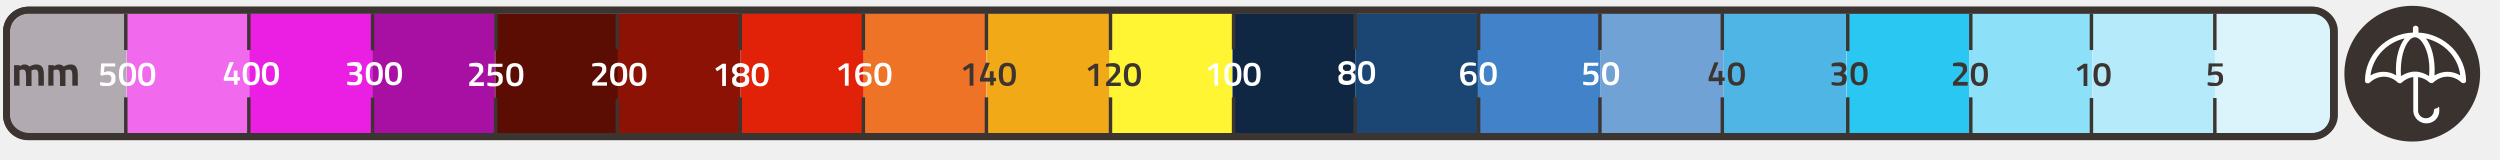
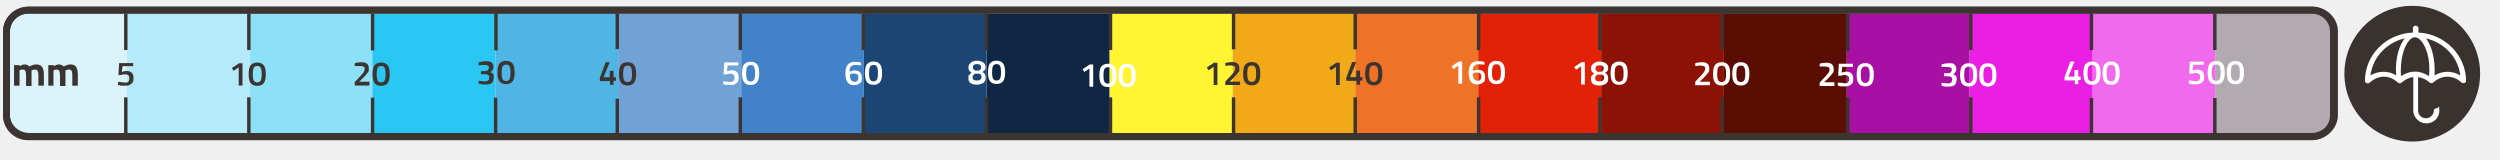
<svg xmlns="http://www.w3.org/2000/svg" id="Livello_1" version="1.1" height="46.4px" width="729.4px" viewBox="0 0 729.4 46.4">
  <defs>
    <style>
      .st0 {
        fill: #ee7326;
      }

      .st1 {
        fill: #71a2d6;
      }

      .st2 {
        fill: #3c3430;
      }

      .st3 {
        fill: #1b4674;
      }

      .st4 {
        fill: #5b0c03;
      }

      .st5 {
        stroke-width: 2px;
      }

      .st5, .st6, .st7 {
        fill: none;
      }

      .st5, .st7 {
        stroke: #3c3430;
        stroke-miterlimit: 9.8;
      }

      .st8 {
        fill: #39322e;
      }

      .st9 {
        fill: #f2a918;
      }

      .st10 {
        fill: #fff;
      }

      .st11 {
        fill: #0f2743;
      }

      .st12 {
        fill: #ea1fe3;
      }

      .st13 {
        fill: #4182c8;
      }

      .st14 {
        fill: #b4eafa;
      }

      .st15 {
        fill: #dbf4fb;
      }

      .st16 {
        fill: #8ce0f8;
      }

      .st17 {
        fill: #a810a3;
      }

      .st18 {
        fill: #2bc7f3;
      }

      .st19 {
        fill: #b1aab1;
      }

      .st20 {
        fill: #3b3330;
      }

      .st21 {
        fill: #8b1204;
      }

      .st22 {
        fill: #f16aed;
      }

      .st23 {
        fill: #4eb5e5;
      }

      .st24 {
        fill: #fff533;
      }

      .st25 {
        fill: #e22208;
      }
    </style>
  </defs>
  <g>
-     <path class="st19" d="M36.9,4v35H6.2c-2.8,0-5.1-2.3-5.1-5.1V9.4c0-3,2.4-5.4,5.4-5.4h30.4s0,0,0,0Z" />
-     <rect class="st22" x="37.4" y="3.5" width="35" height="35.9" transform="translate(76.4 -33.4) rotate(90)" />
-     <g>
-       <rect class="st12" x="73.3" y="3.6" width="35" height="35.8" transform="translate(112.2 -69.3) rotate(90)" />
-       <rect class="st17" x="109" y="3.6" width="35" height="35.8" transform="translate(148 -105.1) rotate(90)" />
-     </g>
-     <g>
-       <rect class="st4" x="145" y="3.6" width="35" height="35.8" transform="translate(183.9 -141) rotate(90)" />
-       <rect class="st21" x="180.8" y="3.6" width="35" height="35.8" transform="translate(219.7 -176.8) rotate(90)" />
+     <path class="st19" d="M646.3,38.9V3.9h30.7c2.8,0,5.1,2.3,5.1,5.1v24.5c0,3-2.4,5.4-5.4,5.4h-30.4Z" />
+     <rect class="st22" x="610.3" y="3.9" width="36" height="35" transform="translate(1256.6 42.8) rotate(180)" />
+     <g>
+       <rect class="st12" x="574.6" y="3.9" width="35.8" height="35" transform="translate(1185 42.8) rotate(180)" />
+       <rect class="st17" x="538.8" y="4" width="35.8" height="35" transform="translate(1113.4 43) rotate(180)" />
+     </g>
+     <g>
+       <rect class="st4" x="502.97" y="3.9" width="35.82" height="35" transform="translate(1041.77 42.8) rotate(180)" />
+       <rect class="st21" x="467.15" y="3.9" width="35.82" height="35" transform="translate(970.12 42.8) rotate(180)" />
      <g>
-         <rect class="st25" x="216.6" y="3.6" width="35" height="35.8" transform="translate(255.6 -212.7) rotate(90)" />
-         <rect class="st0" x="252.5" y="3.6" width="35" height="35.8" transform="translate(291.4 -248.5) rotate(90)" />
+         <rect class="st25" x="431.27" y="4" width="35.88" height="35" transform="translate(898.42 43) rotate(180)" />
+         <rect class="st0" x="395.4" y="3.9" width="35.88" height="35" transform="translate(826.67 42.8) rotate(180)" />
      </g>
    </g>
    <g>
-       <rect class="st9" x="288.4" y="3.6" width="35" height="35.8" transform="translate(327.3 -284.4) rotate(90)" />
-       <rect class="st24" x="324.1" y="3.6" width="35" height="35.8" transform="translate(363.1 -320.2) rotate(90)" />
+       <rect class="st9" x="359.59" y="3.9" width="35.81" height="35" transform="translate(754.99 42.8) rotate(180)" />
+       <rect class="st24" x="323.77" y="4" width="35.81" height="35" transform="translate(683.36 43) rotate(180)" />
      <g>
-         <rect class="st11" x="360" y="3.6" width="35" height="35.8" transform="translate(399 -356.1) rotate(90)" />
-         <rect class="st3" x="395.9" y="3.6" width="35" height="35.8" transform="translate(434.8 -391.9) rotate(90)" />
+         <rect class="st11" x="287.86" y="4" width="35.81" height="35" transform="translate(611.54 43) rotate(180)" />
+         <rect class="st3" x="252.05" y="3.9" width="35.81" height="35" transform="translate(539.91 42.8) rotate(180)" />
      </g>
      <g>
-         <rect class="st13" x="431.6" y="3.6" width="35" height="35.8" transform="translate(470.6 -427.7) rotate(90)" />
-         <rect class="st1" x="467.5" y="3.6" width="35" height="35.8" transform="translate(506.5 -463.6) rotate(90)" />
+         <rect class="st13" x="216.24" y="4" width="35.81" height="35" transform="translate(468.29 43) rotate(180)" />
+         <rect class="st1" x="180.32" y="4" width="35.96" height="35" transform="translate(396.61 43) rotate(180)" />
        <g>
-           <rect class="st23" x="503.4" y="3.6" width="35" height="35.8" transform="translate(542.3 -499.4) rotate(90)" />
-           <rect class="st18" x="539.2" y="3.6" width="35" height="35.8" transform="translate(578.2 -535.3) rotate(90)" />
+           <rect class="st23" x="144.51" y="3.9" width="35.81" height="35" transform="translate(324.84 42.8) rotate(180)" />
+           <rect class="st18" x="108.6" y="4" width="35.91" height="35" transform="translate(253.11 43) rotate(180)" />
        </g>
      </g>
    </g>
    <g>
-       <rect class="st16" x="575" y="3.6" width="35" height="35.8" transform="translate(614 -571.1) rotate(90)" />
-       <rect class="st14" x="610.9" y="3.6" width="35" height="35.8" transform="translate(649.9 -607) rotate(90)" />
-       <path class="st15" d="M682.1,10v22.3c0,3.7-3,6.7-6.7,6.7h-29.2V4h29.8c3.3,0,6.1,2.7,6.1,6.1h0Z" />
+       <rect class="st16" x="72.8" y="4" width="35.8" height="35" transform="translate(181.4 43) rotate(180)" />
+       <rect class="st14" x="36.9" y="4" width="35.9" height="35" transform="translate(109.7 43) rotate(180)" />
+       <path class="st15" d="M1.1,32.9V10.6c0-3.7,3-6.7,6.7-6.7h29.2v35H7.2c-3.3,0-6.1-2.7-6.1-6.1h0v.1Z" />
    </g>
  </g>
  <circle class="st8" cx="703.8" cy="21.5" r="19.8" />
-   <rect class="st6" x="32.1" y="10" width="15.4" height="11.8" transform="translate(55.6 -23.9) rotate(90)" />
+   <rect class="st6" x="33.8" y="8.2" width="11.8" height="15.4" />
  <path class="st5" d="M1.9,33.7V9.2c0-3.4,2.8-6.2,6.2-6.2h666.5c3.4,0,6.2,2.8,6.2,6.2v24.5c0,3.4-2.8,6.2-6.2,6.2H8.1c-3.4,0-6.2-2.8-6.2-6.2Z" />
-   <path class="st10" d="M719.5,23.7h0c0-7.6-6.2-13.8-13.9-14.2v-1.3c0-.3-.3-.7-.8-.7s-.8.3-.8.7v1.3c-7.8.3-14,6.5-14,14.1,0,.4.3.7.8.7s.3-.1.6-.2c2.5-2.3,5.8-2.3,8.2,0,.1.1.3.2.6.2s.3-.1.5-.2c1-.9,2.2-1.5,3.4-1.6v9.8c0,1.9,1.7,3.7,3.8,3.7s3.8-1.6,3.8-3.7-.3-.7-.8-.7-.8.3-.8.7c0,1.1-1,2.2-2.3,2.2s-2.3-1-2.3-2.2v-9.8c1.1.1,2.4.7,3.4,1.6.2.2.8.2,1,0,2.5-2.3,5.8-2.3,8.3,0,.2.2.7.2.9.1.3-.2.4-.3.4-.5ZM708.7,22.2c-1.3-.8-2.6-1.3-4-1.3h-.2c-1.4,0-2.7.5-4,1.3-.3-4.9.9-8.8,2.5-10.5,1-1.1,2.1-1.1,3.2,0,1.6,1.7,3,5.5,2.5,10.5ZM691.6,22c.7-5.4,4.8-9.6,10-10.8-1.5,1.9-2.9,5.7-2.5,10.8-2.2-1.4-5.1-1.4-7.5,0ZM710.3,22c.3-5.1-1-8.9-2.5-10.8,5.4,1.3,9.4,5.5,10,10.8-2.3-1.4-5.1-1.4-7.5,0Z" />
+   <path class="st10" d="M719.5,23.7h0c0-7.6-6.2-13.8-13.9-14.2v-1.3c0-.3-.3-.7-.8-.7s-.8.3-.8.7v1.3c-7.8.3-14,6.5-14,14.1,0,.4.3.7.8.7s.3-.1.6-.2c2.5-2.3,5.8-2.3,8.2,0,.1.1.3.2.6.2s.3-.1.5-.2c1-.9,2.2-1.5,3.4-1.6v9.8c0,1.9,1.7,3.7,3.8,3.7s3.8-1.6,3.8-3.7-.3-.7-.8-.7-.8.3-.8.7c0,1.1-1,2.2-2.3,2.2s-2.3-1-2.3-2.2v-9.8c1.1.1,2.4.7,3.4,1.6.2.2.8.2,1,0,2.5-2.3,5.8-2.3,8.3,0,.2.2.7.2.9.1.3-.2.4-.3.4-.5h0ZM708.7,22.2c-1.3-.8-2.6-1.3-4-1.3h-.2c-1.4,0-2.7.5-4,1.3-.3-4.9.9-8.8,2.5-10.5,1-1.1,2.1-1.1,3.2,0,1.6,1.7,3,5.5,2.5,10.5ZM691.6,22c.7-5.4,4.8-9.6,10-10.8-1.5,1.9-2.9,5.7-2.5,10.8-2.2-1.4-5.1-1.4-7.5,0ZM710.3,22c.3-5.1-1-8.9-2.5-10.8,5.4,1.3,9.4,5.5,10,10.8-2.3-1.4-5.1-1.4-7.5,0Z" />
  <line class="st7" x1="36.7" y1="4" x2="36.7" y2="14.6" />
  <g>
-     <path class="st20" d="M5.7,25h-1.6v-6h1.6v.3c.6-.3,1-.5,1.4-.5.6,0,1.1.2,1.5.6.7-.4,1.4-.6,2-.6s1.3.2,1.7.7c.3.5.5,1.2.5,2.2v3.3h-1.6v-3.2c0-.5-.1-.9-.2-1.1-.1-.2-.3-.4-.7-.4s-.6,0-.9.2h-.2s0,4.6,0,4.6h-1.6v-3.1c0-.6-.1-1-.2-1.3-.1-.2-.3-.4-.7-.4s-.6,0-.9.2h-.1s0,4.5,0,4.5Z" />
-     <path class="st20" d="M15.7,25h-1.6v-6h1.6v.3c.6-.3,1-.5,1.4-.5.6,0,1.1.2,1.5.6.7-.4,1.4-.6,2-.6s1.3.2,1.6.7c.3.5.5,1.2.5,2.2v3.3h-1.6v-3.2c0-.5-.1-.9-.2-1.1-.1-.2-.3-.4-.7-.4s-.6,0-.9.2h-.2s0,4.6,0,4.6h-1.6v-3.1c0-.6-.1-1-.2-1.3-.1-.2-.3-.4-.7-.4s-.6,0-.9.2h-.1s0,4.5,0,4.5h.1Z" />
+     <path class="st20" d="M5.7,25h-1.6v-6h1.6v.3c.6-.3,1-.5,1.4-.5.6,0,1.1.2,1.5.6.7-.4,1.4-.6,2-.6s1.3.2,1.7.7c.3.5.5,1.2.5,2.2v3.3h-1.6v-3.2c0-.5-.1-.9-.2-1.1-.1-.2-.3-.4-.7-.4s-.6,0-.9.2h-.2v4.6h-1.6v-3.1c0-.6-.1-1-.2-1.3-.1-.2-.3-.4-.7-.4s-.6,0-.9.2h-.1s0,4.5,0,4.5Z" />
+     <path class="st20" d="M15.7,25h-1.6v-6h1.6v.3c.6-.3,1-.5,1.4-.5.6,0,1.1.2,1.5.6.7-.4,1.4-.6,2-.6s1.3.2,1.6.7c.3.5.5,1.2.5,2.2v3.3h-1.6v-3.2c0-.5-.1-.9-.2-1.1s-.3-.4-.7-.4-.6,0-.9.2h-.2v4.6h-1.6v-3.1c0-.6-.1-1-.2-1.3-.1-.2-.3-.4-.7-.4s-.6,0-.9.2h-.1v4.5s.1,0,.1,0Z" />
  </g>
  <path class="st5" d="M1.9,33.6V9.1c0-3.4,3-6.2,6.7-6.2h665.8c3.7,0,6.7,2.8,6.7,6.2v24.5c0,3.4-3,6.2-6.7,6.2H8.6c-3.7,0-6.7-2.8-6.7-6.2Z" />
  <line class="st7" x1="36.7" y1="28.4" x2="36.7" y2="39" />
  <line class="st7" x1="72.6" y1="3.9" x2="72.6" y2="14.6" />
  <line class="st7" x1="72.6" y1="28.4" x2="72.6" y2="38.9" />
  <g>
-     <path class="st10" d="M33.6,18.4v1h-3.1s-.2,1.7-.2,1.7c.5-.2.9-.3,1.3-.3,1.4,0,2.1.7,2.1,2s-.2,1.3-.6,1.7-.9.6-1.7.6h-1c-.4,0-.7,0-.9-.2h-.3v-.9c.9,0,1.6.2,2.1.2s.7,0,.9-.3c.2-.2.3-.5.3-.9s0-.7-.3-.9c-.2-.2-.4-.3-.7-.3-.5,0-1,0-1.3.2h-.2s-.7,0-.7,0l.2-3.5h3.9s.2,0,.2,0Z" />
-     <path class="st10" d="M35.3,19.1c.4-.5,1-.8,1.9-.8s1.5.3,1.9.8.6,1.4.6,2.6-.2,2.1-.6,2.6-1,.8-1.9.8-1.5-.3-1.9-.8-.6-1.4-.6-2.6.2-2.1.6-2.7h0ZM38.2,19.8c-.2-.4-.6-.5-1-.5s-.8.2-1,.5-.3,1-.3,1.9.1,1.5.3,1.9c.2.3.6.5,1,.5s.8-.2,1-.5c.2-.4.3-1,.3-1.9s-.1-1.6-.3-1.9Z" />
-     <path class="st10" d="M40.9,19.1c.4-.5,1-.8,1.9-.8s1.5.3,1.9.8.6,1.4.6,2.6-.2,2.1-.6,2.6-1,.8-1.9.8-1.5-.3-1.9-.8-.6-1.4-.6-2.6.2-2.1.6-2.7h0ZM43.8,19.8c-.2-.4-.5-.5-1-.5s-.8.2-1,.5-.3,1-.3,1.9.1,1.5.3,1.9c.2.3.6.5,1,.5s.8-.2,1-.5c.2-.4.3-1,.3-1.9s-.1-1.6-.3-1.9Z" />
+     <path class="st10" d="M643,17.9v1h-3.1l-.2,1.7c.5-.2.9-.3,1.3-.3,1.4,0,2.1.7,2.1,2s-.2,1.3-.6,1.7-.9.6-1.7.6h-1c-.4,0-.7,0-.9-.2h-.3v-.9c.9,0,1.6.2,2.1.2s.7,0,.9-.3c.2-.2.3-.5.3-.9s0-.7-.3-.9c-.2-.2-.4-.3-.7-.3-.5,0-1,0-1.3.2h-.9l.2-3.5h4.1v-.1Z" />
+     <path class="st10" d="M644.7,18.6c.4-.5,1-.8,1.9-.8s1.5.3,1.9.8.6,1.4.6,2.6-.2,2.1-.6,2.6-1,.8-1.9.8-1.5-.3-1.9-.8-.6-1.4-.6-2.6.2-2.1.6-2.7h0v.1ZM647.6,19.3c-.2-.4-.6-.5-1-.5s-.8.2-1,.5-.3,1-.3,1.9.1,1.5.3,1.9c.2.3.6.5,1,.5s.8-.2,1-.5c.2-.4.3-1,.3-1.9s-.1-1.6-.3-1.9Z" />
+     <path class="st10" d="M650.3,18.6c.4-.5,1-.8,1.9-.8s1.5.3,1.9.8.6,1.4.6,2.6-.2,2.1-.6,2.6-1,.8-1.9.8-1.5-.3-1.9-.8-.6-1.4-.6-2.6.2-2.1.6-2.7h0v.1ZM653.2,19.3c-.2-.4-.5-.5-1-.5s-.8.2-1,.5-.3,1-.3,1.9.1,1.5.3,1.9c.2.3.6.5,1,.5s.8-.2,1-.5c.2-.4.3-1,.3-1.9s-.1-1.6-.3-1.9Z" />
  </g>
  <line class="st7" x1="108.7" y1="4" x2="108.7" y2="14.7" />
  <line class="st7" x1="108.7" y1="28.5" x2="108.7" y2="39" />
  <g>
-     <path class="st10" d="M68.3,24.8v-1.2s-3,0-3,0v-.9s1.7-4.6,1.7-4.6h1.2s-1.8,4.4-1.8,4.4h1.8s0-1.9,0-1.9h1.1v1.9s.7,0,.7,0v1h-.7s0,1.2,0,1.2h-1.1s.1,0,.1,0Z" />
-     <path class="st10" d="M71.4,18.9c.4-.5,1-.8,1.9-.8s1.5.3,1.9.8.6,1.4.6,2.6-.2,2.1-.6,2.6-1,.8-1.9.8-1.5-.3-1.9-.8-.6-1.4-.6-2.6.2-2.1.6-2.7h0ZM74.3,19.6c-.2-.4-.6-.5-1-.5s-.8.2-1,.5-.3,1-.3,1.9.1,1.5.3,1.9c.2.3.6.5,1,.5s.8-.2,1-.5c.2-.4.3-1,.3-1.9s-.1-1.6-.3-1.9Z" />
-     <path class="st10" d="M77,18.9c.4-.5,1-.8,1.9-.8s1.5.3,1.9.8.6,1.4.6,2.6-.2,2.1-.6,2.6-1,.8-1.9.8-1.5-.3-1.9-.8-.6-1.4-.6-2.6.2-2.1.6-2.7h0ZM79.9,19.6c-.2-.4-.5-.5-1-.5s-.8.2-1,.5-.3,1-.3,1.9.1,1.5.3,1.9c.2.3.6.5,1,.5s.8-.2,1-.5c.2-.4.3-1,.3-1.9s-.1-1.6-.3-1.9Z" />
+     <path class="st10" d="M605.35,24.65v-1.2h-3v-.9l1.7-4.6h1.2l-1.8,4.4h1.8v-1.9h1.1v1.9h.7v1h-.7v1.2h-1.1.1v.1Z" />
+     <path class="st10" d="M608.45,18.75c.4-.5,1-.8,1.9-.8s1.5.3,1.9.8.6,1.4.6,2.6-.2,2.1-.6,2.6-1,.8-1.9.8-1.5-.3-1.9-.8-.6-1.4-.6-2.6.2-2.1.6-2.7h0v.1ZM611.35,19.45c-.2-.4-.6-.5-1-.5s-.8.2-1,.5-.3,1-.3,1.9.1,1.5.3,1.9c.2.3.6.5,1,.5s.8-.2,1-.5c.2-.4.3-1,.3-1.9s-.1-1.6-.3-1.9Z" />
+     <path class="st10" d="M614.05,18.75c.4-.5,1-.8,1.9-.8s1.5.3,1.9.8.6,1.4.6,2.6-.2,2.1-.6,2.6-1,.8-1.9.8-1.5-.3-1.9-.8-.6-1.4-.6-2.6.2-2.1.6-2.7h0v.1ZM616.95,19.45c-.2-.4-.5-.5-1-.5s-.8.2-1,.5-.3,1-.3,1.9.1,1.5.3,1.9c.2.3.6.5,1,.5s.8-.2,1-.5c.2-.4.3-1,.3-1.9s-.1-1.6-.3-1.9Z" />
  </g>
  <line class="st7" x1="144.7" y1="3.9" x2="144.7" y2="14.7" />
  <line class="st7" x1="144.6" y1="28.5" x2="144.6" y2="38.9" />
  <g>
-     <path class="st10" d="M101.5,18.4c.6-.2,1.3-.3,2-.3s1.3,0,1.6.4.5.7.5,1.3,0,.5-.2.7c-.1.2-.2.4-.3.5-.1,0-.2.2-.4.3.4.2.6.3.8.5.2.2.2.5.2,1s-.2,1.2-.5,1.6c-.3.3-.9.5-1.7.5h-1c-.4,0-.6,0-.9-.2h-.3v-.9c.7,0,1.4.2,1.9.2.8,0,1.2-.4,1.2-1.1s-.1-.6-.3-.7c-.2-.2-.5-.3-.8-.3h-1.3v-.9h1.3c.2,0,.5,0,.7-.3.2-.2.3-.5.3-.7s0-.5-.3-.6c-.2,0-.4-.2-.8-.2s-1.1,0-1.6,0h-.3v-.8s.2,0,.2,0Z" />
-     <path class="st10" d="M107.3,18.9c.4-.5,1-.8,1.9-.8s1.5.3,1.9.8.6,1.4.6,2.6-.2,2.1-.6,2.6-1,.8-1.9.8-1.5-.3-1.9-.8-.6-1.4-.6-2.6.2-2.1.6-2.7h0ZM110.2,19.6c-.2-.4-.6-.5-1-.5s-.8.2-1,.5-.3,1-.3,1.9.1,1.5.3,1.9c.2.3.6.5,1,.5s.8-.2,1-.5c.2-.4.3-1,.3-1.9s-.1-1.6-.3-1.9Z" />
-     <path class="st10" d="M112.9,18.9c.4-.5,1-.8,1.9-.8s1.5.3,1.9.8.6,1.4.6,2.6-.2,2.1-.6,2.6-1,.8-1.9.8-1.5-.3-1.9-.8-.6-1.4-.6-2.6.2-2.1.6-2.7h0ZM115.8,19.6c-.2-.4-.5-.5-1-.5s-.8.2-1,.5-.3,1-.3,1.9.1,1.5.3,1.9c.2.3.6.5,1,.5s.8-.2,1-.5c.2-.4.3-1,.3-1.9s-.1-1.6-.3-1.9Z" />
+     <path class="st10" d="M566.67,18.75c.6-.2,1.3-.3,2-.3s1.3,0,1.6.4.5.7.5,1.3,0,.5-.2.7c-.1.2-.2.4-.3.5-.1,0-.2.2-.4.3.4.2.6.3.8.5.2.2.2.5.2,1s-.2,1.2-.5,1.6c-.3.3-.9.5-1.7.5h-1c-.4,0-.6,0-.9-.2h-.3v-.9c.7,0,1.4.2,1.9.2.8,0,1.2-.4,1.2-1.1s-.1-.6-.3-.7c-.2-.2-.5-.3-.8-.3h-1.3v-.9h1.3c.2,0,.5,0,.7-.3.2-.2.3-.5.3-.7s0-.5-.3-.6c-.2,0-.4-.2-.8-.2h-1.9v-.8h.2Z" />
+     <path class="st10" d="M572.47,19.25c.4-.5,1-.8,1.9-.8s1.5.3,1.9.8.6,1.4.6,2.6-.2,2.1-.6,2.6-1,.8-1.9.8-1.5-.3-1.9-.8-.6-1.4-.6-2.6.2-2.1.6-2.7h0v.1ZM575.37,19.95c-.2-.4-.6-.5-1-.5s-.8.2-1,.5-.3,1-.3,1.9.1,1.5.3,1.9c.2.3.6.5,1,.5s.8-.2,1-.5c.2-.4.3-1,.3-1.9s-.1-1.6-.3-1.9Z" />
+     <path class="st10" d="M578.07,19.25c.4-.5,1-.8,1.9-.8s1.5.3,1.9.8.6,1.4.6,2.6-.2,2.1-.6,2.6-1,.8-1.9.8-1.5-.3-1.9-.8-.6-1.4-.6-2.6.2-2.1.6-2.7h0v.1ZM580.97,19.95c-.2-.4-.5-.5-1-.5s-.8.2-1,.5-.3,1-.3,1.9.1,1.5.3,1.9c.2.3.6.5,1,.5s.8-.2,1-.5c.2-.4.3-1,.3-1.9s-.1-1.6-.3-1.9Z" />
  </g>
  <line class="st7" x1="180.1" y1="4" x2="180.1" y2="14.3" />
  <line class="st7" x1="180.1" y1="28.8" x2="180.1" y2="39" />
  <g>
-     <path class="st10" d="M141.1,25.1h-4.2v-1s1.6-1.7,1.6-1.7c.5-.5.8-.9,1-1.2s.3-.6.3-.9,0-.6-.3-.7-.5-.2-1-.2-.9,0-1.4,0h-.2v-.8c.6-.2,1.3-.3,2-.3,1.4,0,2.1.6,2.1,1.8s-.1.9-.3,1.2-.6.8-1.1,1.3l-1.4,1.4h3v1h-.1Z" />
-     <path class="st10" d="M146.6,18.5v1h-3.1s-.2,1.7-.2,1.7c.5-.2.9-.3,1.3-.3,1.4,0,2.1.7,2.1,2s-.2,1.3-.6,1.7-.9.6-1.7.6h-1c-.4,0-.7,0-.9-.2h-.3v-.9c.9,0,1.6.2,2.1.2s.7,0,.9-.3c.2-.2.3-.5.3-.9s0-.7-.3-.9c-.2-.2-.4-.3-.7-.3-.5,0-1,0-1.3.2h-.2s-.7,0-.7,0l.2-3.5h3.9s.2,0,.2,0Z" />
-     <path class="st10" d="M148.3,19.2c.4-.5,1-.8,1.9-.8s1.5.3,1.9.8.6,1.4.6,2.6-.2,2.1-.6,2.6-1,.8-1.9.8-1.5-.3-1.9-.8-.6-1.4-.6-2.6.2-2.1.6-2.7h0ZM151.2,19.9c-.2-.4-.5-.5-1-.5s-.8.2-1,.5-.3,1-.3,1.9.1,1.5.3,1.9c.2.3.6.5,1,.5s.8-.2,1-.5c.2-.4.3-1,.3-1.9s-.1-1.6-.3-1.9Z" />
+     <path class="st10" d="M535.1,25.1h-4.2v-1l1.6-1.7c.5-.5.8-.9,1-1.2s.3-.6.3-.9,0-.6-.3-.7-.5-.2-1-.2h-1.6v-.8c.6-.2,1.3-.3,2-.3,1.4,0,2.1.6,2.1,1.8s-.1.9-.3,1.2-.6.8-1.1,1.3l-1.4,1.4h3v1h-.1v.1Z" />
+     <path class="st10" d="M540.6,18.5v1h-3.1l-.2,1.7c.5-.2.9-.3,1.3-.3,1.4,0,2.1.7,2.1,2s-.2,1.3-.6,1.7-.9.6-1.7.6h-1c-.4,0-.7,0-.9-.2h-.3v-.9c.9,0,1.6.2,2.1.2s.7,0,.9-.3c.2-.2.3-.5.3-.9s0-.7-.3-.9c-.2-.2-.4-.3-.7-.3-.5,0-1,0-1.3.2h-.9l.2-3.5h4.1v-.1Z" />
+     <path class="st10" d="M542.3,19.2c.4-.5,1-.8,1.9-.8s1.5.3,1.9.8.6,1.4.6,2.6-.2,2.1-.6,2.6-1,.8-1.9.8-1.5-.3-1.9-.8-.6-1.4-.6-2.6.2-2.1.6-2.7h0v.1ZM545.2,19.9c-.2-.4-.5-.5-1-.5s-.8.2-1,.5-.3,1-.3,1.9.1,1.5.3,1.9c.2.3.6.5,1,.5s.8-.2,1-.5c.2-.4.3-1,.3-1.9s-.1-1.6-.3-1.9Z" />
  </g>
  <line class="st7" x1="216" y1="3.9" x2="216" y2="14.6" />
  <line class="st7" x1="216" y1="28.4" x2="216" y2="39" />
  <g>
-     <path class="st10" d="M177,25h-4.2v-1s1.6-1.7,1.6-1.7c.5-.5.8-.9,1-1.2.2-.3.3-.6.3-.9s0-.6-.3-.7-.5-.2-1-.2-.9,0-1.4.1h-.2v-.8c.6-.2,1.3-.3,2-.3,1.4,0,2.1.6,2.1,1.8s-.1.9-.3,1.2-.6.8-1.1,1.3l-1.4,1.4h3v1h-.1Z" />
-     <path class="st10" d="M178.6,19.1c.4-.5,1-.8,1.9-.8s1.5.3,1.9.8.6,1.4.6,2.6-.2,2.1-.6,2.6-1,.8-1.9.8-1.5-.3-1.9-.8-.6-1.4-.6-2.6.2-2.1.6-2.7h0ZM181.5,19.8c-.2-.4-.6-.5-1-.5s-.8.2-1,.5-.3,1-.3,1.9.1,1.5.3,1.9c.2.3.6.5,1,.5s.8-.2,1-.5c.2-.4.3-1,.3-1.9s-.1-1.6-.3-1.9h0Z" />
-     <path class="st10" d="M184.2,19.1c.4-.5,1-.8,1.9-.8s1.5.3,1.9.8.6,1.4.6,2.6-.2,2.1-.6,2.6-1,.8-1.9.8-1.5-.3-1.9-.8-.6-1.4-.6-2.6.2-2.1.6-2.7h0ZM187.1,19.8c-.2-.4-.5-.5-1-.5s-.8.2-1,.5-.3,1-.3,1.9.1,1.5.3,1.9c.2.3.6.5,1,.5s.8-.2,1-.5c.2-.4.3-1,.3-1.9s-.1-1.6-.3-1.9h0Z" />
+     <path class="st10" d="M498.8,24.85h-4.2v-1l1.6-1.7c.5-.5.8-.9,1-1.2.2-.3.3-.6.3-.9s0-.6-.3-.7-.5-.2-1-.2-.9,0-1.4.1h-.2v-.8c.6-.2,1.3-.3,2-.3,1.4,0,2.1.6,2.1,1.8s-.1.9-.3,1.2-.6.8-1.1,1.3l-1.4,1.4h3v1h-.1Z" />
+     <path class="st10" d="M500.4,18.95c.4-.5,1-.8,1.9-.8s1.5.3,1.9.8.6,1.4.6,2.6-.2,2.1-.6,2.6-1,.8-1.9.8-1.5-.3-1.9-.8-.6-1.4-.6-2.6.2-2.1.6-2.7h0v.1ZM503.3,19.65c-.2-.4-.6-.5-1-.5s-.8.2-1,.5-.3,1-.3,1.9.1,1.5.3,1.9c.2.3.6.5,1,.5s.8-.2,1-.5c.2-.4.3-1,.3-1.9s-.1-1.6-.3-1.9h0Z" />
+     <path class="st10" d="M506,18.95c.4-.5,1-.8,1.9-.8s1.5.3,1.9.8.6,1.4.6,2.6-.2,2.1-.6,2.6-1,.8-1.9.8-1.5-.3-1.9-.8-.6-1.4-.6-2.6.2-2.1.6-2.7h0v.1ZM508.9,19.65c-.2-.4-.5-.5-1-.5s-.8.2-1,.5-.3,1-.3,1.9.1,1.5.3,1.9c.2.3.6.5,1,.5s.8-.2,1-.5c.2-.4.3-1,.3-1.9s-.1-1.6-.3-1.9h0Z" />
  </g>
  <line class="st7" x1="251.9" y1="4" x2="251.9" y2="14.6" />
  <line class="st7" x1="251.9" y1="28.4" x2="251.9" y2="39" />
  <g>
-     <path class="st10" d="M211.8,18.5v6.6h-1.1v-5.3s-1.5,1-1.5,1l-.5-.8,2.1-1.4h1s0-.1,0-.1Z" />
-     <path class="st10" d="M214.4,18.9c.4-.3,1-.5,1.7-.5s1.3.2,1.8.5c.4.3.7.7.7,1.3s0,.7-.2.9c-.1.2-.4.4-.7.6.3.2.6.4.7.7.2.2.2.5.2,1,0,.7-.2,1.2-.7,1.5s-1.1.5-1.8.5c-1.7,0-2.5-.6-2.5-1.8s0-.8.2-1,.4-.5.7-.7c-.3-.2-.5-.4-.7-.6-.1-.2-.2-.5-.2-.9,0-.6.2-1,.6-1.3l.2-.2ZM214.8,23.2c0,.7.4,1,1.3,1s1.3-.4,1.3-1.1-.3-.8-.8-.9h-1c-.5.2-.8.5-.8,1ZM217.3,20.4c0-.6-.4-.9-1.2-.9s-1.2.3-1.2.9.2.7.7,1h1c.5-.2.7-.5.7-1Z" />
-     <path class="st10" d="M219.9,19.2c.4-.5,1-.8,1.9-.8s1.5.3,1.9.8.6,1.4.6,2.6-.2,2.1-.6,2.6-1,.8-1.9.8-1.5-.3-1.9-.8-.6-1.4-.6-2.6.2-2.1.6-2.7h0ZM222.8,20c-.2-.4-.5-.5-1-.5s-.8.2-1,.5-.3,1-.3,1.9.1,1.5.3,1.9c.2.3.6.5,1,.5s.8-.2,1-.5c.2-.4.3-1,.3-1.9s-.1-1.6-.3-1.9Z" />
+     <path class="st10" d="M462.4,18.05v6.6h-1.1v-5.3l-1.5,1-.5-.8,2.1-1.4h1v-.1Z" />
+     <path class="st10" d="M465,18.45c.4-.3,1-.5,1.7-.5s1.3.2,1.8.5c.4.3.7.7.7,1.3s0,.7-.2.9c-.1.2-.4.4-.7.6.3.2.6.4.7.7.2.2.2.5.2,1,0,.7-.2,1.2-.7,1.5s-1.1.5-1.8.5c-1.7,0-2.5-.6-2.5-1.8s0-.8.2-1,.4-.5.7-.7c-.3-.2-.5-.4-.7-.6-.1-.2-.2-.5-.2-.9,0-.6.2-1,.6-1.3l.2-.2ZM465.4,22.75c0,.7.4,1,1.3,1s1.3-.4,1.3-1.1-.3-.8-.8-.9h-1c-.5.2-.8.5-.8,1ZM467.9,19.95c0-.6-.4-.9-1.2-.9s-1.2.3-1.2.9.2.7.7,1h1c.5-.2.7-.5.7-1Z" />
+     <path class="st10" d="M470.5,18.75c.4-.5,1-.8,1.9-.8s1.5.3,1.9.8.6,1.4.6,2.6-.2,2.1-.6,2.6-1,.8-1.9.8-1.5-.3-1.9-.8-.6-1.4-.6-2.6.2-2.1.6-2.7h0v.1ZM473.4,19.55c-.2-.4-.5-.5-1-.5s-.8.2-1,.5-.3,1-.3,1.9.1,1.5.3,1.9c.2.3.6.5,1,.5s.8-.2,1-.5c.2-.4.3-1,.3-1.9s-.1-1.6-.3-1.9Z" />
  </g>
  <line class="st7" x1="287.8" y1="3.9" x2="287.8" y2="14.6" />
  <line class="st7" x1="287.8" y1="28.4" x2="287.8" y2="39" />
  <g>
-     <path class="st10" d="M247.6,18.4v6.6h-1.1v-5.3s-1.5,1-1.5,1l-.5-.8,2.1-1.4h1s0-.1,0-.1Z" />
-     <path class="st10" d="M254.1,19.4c-.6,0-1.2-.1-1.8-.1s-.9.2-1.2.5c-.3.3-.4.8-.4,1.4h.2c.5-.2.9-.3,1.2-.3,1.5,0,2.2.7,2.2,2.1s-.2,1.3-.6,1.6c-.4.4-1,.6-1.8.6s-1.4-.3-1.8-.9-.6-1.4-.6-2.5c0-2.3.9-3.4,2.7-3.4s1,0,1.6.2h.3v.9s0-.1,0-.1ZM250.9,22h-.2c0,1.4.5,2.1,1.3,2.1s.7-.1.9-.3c.2-.2.3-.5.3-.9s-.1-.7-.3-.9c-.2-.2-.5-.3-.9-.3s-.8,0-1.2.2h.1Z" />
-     <path class="st10" d="M255.7,19.1c.4-.5,1-.8,1.9-.8s1.5.3,1.9.8.6,1.4.6,2.6-.2,2.1-.6,2.6-1,.8-1.9.8-1.5-.3-1.9-.8-.6-1.4-.6-2.6.2-2.1.6-2.7h0ZM258.6,19.8c-.2-.4-.5-.5-1-.5s-.8.2-1,.5-.3,1-.3,1.9.1,1.5.3,1.9c.2.3.6.5,1,.5s.8-.2,1-.5c.2-.4.3-1,.3-1.9s-.1-1.6-.3-1.9Z" />
+     <path class="st10" d="M426.6,17.85v6.6h-1.1v-5.3l-1.5,1-.5-.8,2.1-1.4h1v-.1Z" />
+     <path class="st10" d="M433.1,18.85c-.6,0-1.2-.1-1.8-.1s-.9.2-1.2.5-.4.8-.4,1.4h.2c.5-.2.9-.3,1.2-.3,1.5,0,2.2.7,2.2,2.1s-.2,1.3-.6,1.6c-.4.4-1,.6-1.8.6s-1.4-.3-1.8-.9-.6-1.4-.6-2.5c0-2.3.9-3.4,2.7-3.4s1,0,1.6.2h.3v.9-.1h0ZM429.9,21.45h-.2c0,1.4.5,2.1,1.3,2.1s.7-.1.9-.3c.2-.2.3-.5.3-.9s-.1-.7-.3-.9c-.2-.2-.5-.3-.9-.3s-.8,0-1.2.2h.1v.1Z" />
+     <path class="st10" d="M434.7,18.55c.4-.5,1-.8,1.9-.8s1.5.3,1.9.8.6,1.4.6,2.6-.2,2.1-.6,2.6-1,.8-1.9.8-1.5-.3-1.9-.8-.6-1.4-.6-2.6.2-2.1.6-2.7h0v.1ZM437.6,19.25c-.2-.4-.5-.5-1-.5s-.8.2-1,.5-.3,1-.3,1.9.1,1.5.3,1.9c.2.3.6.5,1,.5s.8-.2,1-.5c.2-.4.3-1,.3-1.9s-.1-1.6-.3-1.9Z" />
  </g>
  <line class="st7" x1="324" y1="3.9" x2="324" y2="14.6" />
  <line class="st7" x1="324" y1="28.4" x2="324" y2="38.8" />
  <g>
-     <path class="st2" d="M284,18.4v6.6h-1.1v-5.3s-1.5,1-1.5,1l-.5-.8,2.1-1.4h1s0-.1,0-.1Z" />
-     <path class="st2" d="M288.9,25v-1.2s-3,0-3,0v-.9s1.7-4.6,1.7-4.6h1.2s-1.8,4.4-1.8,4.4h1.8s0-1.9,0-1.9h1.1v1.9s.7,0,.7,0v1h-.7s0,1.2,0,1.2h-1.1s0,.1,0,.1Z" />
-     <path class="st2" d="M292,19.1c.4-.5,1-.8,1.9-.8s1.5.3,1.9.8.6,1.4.6,2.6-.2,2.1-.6,2.6-1,.8-1.9.8-1.5-.3-1.9-.8-.6-1.4-.6-2.6.2-2.1.6-2.7h0ZM294.9,19.8c-.2-.4-.5-.5-1-.5s-.8.2-1,.5-.3,1-.3,1.9.1,1.5.3,1.9c.2.3.6.5,1,.5s.8-.2,1-.5c.2-.4.3-1,.3-1.9s-.1-1.6-.3-1.9Z" />
+     <path class="st2" d="M390.9,18.2v6.6h-1.1v-5.3l-1.5,1-.5-.8,2.1-1.4h1v-.1Z" />
+     <path class="st2" d="M395.8,24.8v-1.2h-3v-.9l1.7-4.6h1.2l-1.8,4.4h1.8v-1.9h1.1v1.9h.7v1h-.7v1.2h-1.1v.1h.1Z" />
+     <path class="st2" d="M398.9,18.9c.4-.5,1-.8,1.9-.8s1.5.3,1.9.8.6,1.4.6,2.6-.2,2.1-.6,2.6-1,.8-1.9.8-1.5-.3-1.9-.8-.6-1.4-.6-2.6.2-2.1.6-2.7h0v.1ZM401.8,19.6c-.2-.4-.5-.5-1-.5s-.8.2-1,.5-.3,1-.3,1.9.1,1.5.3,1.9c.2.3.6.5,1,.5s.8-.2,1-.5c.2-.4.3-1,.3-1.9s-.1-1.6-.3-1.9Z" />
  </g>
  <line class="st7" x1="359.9" y1="3.8" x2="359.9" y2="14.4" />
  <line class="st7" x1="359.9" y1="28.4" x2="359.9" y2="38.8" />
  <g>
-     <path class="st2" d="M320.4,18.5v6.6h-1.1v-5.3s-1.5,1-1.5,1l-.5-.8,2.1-1.4h1s0-.1,0-.1Z" />
-     <path class="st2" d="M326.9,25.1h-4.2v-1s1.6-1.7,1.6-1.7c.5-.5.8-.9,1-1.2.2-.3.3-.6.3-.9s0-.6-.3-.7-.5-.2-1-.2-.9,0-1.4.1h-.2v-.8c.6-.2,1.3-.3,2-.3,1.4,0,2.1.6,2.1,1.8s-.1.9-.3,1.2-.6.8-1.1,1.3l-1.4,1.4h3v1h-.1Z" />
-     <path class="st2" d="M328.5,19.2c.4-.5,1-.8,1.9-.8s1.5.3,1.9.8.6,1.4.6,2.6-.2,2.1-.6,2.6-1,.8-1.9.8-1.5-.3-1.9-.8-.6-1.4-.6-2.6.2-2.1.6-2.7h0ZM331.4,19.9c-.2-.4-.5-.5-1-.5s-.8.2-1,.5-.3,1-.3,1.9.1,1.5.3,1.9c.2.3.6.5,1,.5s.8-.2,1-.5c.2-.4.3-1,.3-1.9s-.1-1.6-.3-1.9Z" />
+     <path class="st2" d="M355.2,18.2v6.6h-1.1v-5.3l-1.5,1-.5-.8,2.1-1.4h1v-.1Z" />
+     <path class="st2" d="M361.7,24.8h-4.2v-1l1.6-1.7c.5-.5.8-.9,1-1.2.2-.3.3-.6.3-.9s0-.6-.3-.7-.5-.2-1-.2-.9,0-1.4.1h-.2v-.8c.6-.2,1.3-.3,2-.3,1.4,0,2.1.6,2.1,1.8s-.1.9-.3,1.2-.6.8-1.1,1.3l-1.4,1.4h3v1s-.1,0-.1,0Z" />
+     <path class="st2" d="M363.3,18.9c.4-.5,1-.8,1.9-.8s1.5.3,1.9.8.6,1.4.6,2.6-.2,2.1-.6,2.6-1,.8-1.9.8-1.5-.3-1.9-.8-.6-1.4-.6-2.6.2-2.1.6-2.7h0v.1ZM366.2,19.6c-.2-.4-.5-.5-1-.5s-.8.2-1,.5-.3,1-.3,1.9.1,1.5.3,1.9c.2.3.6.5,1,.5s.8-.2,1-.5c.2-.4.3-1,.3-1.9s-.1-1.6-.3-1.9Z" />
  </g>
  <line class="st7" x1="395.4" y1="3.9" x2="395.4" y2="14.4" />
  <line class="st7" x1="395.4" y1="28.4" x2="395.4" y2="38.9" />
  <g>
-     <path class="st10" d="M355.4,18.4v6.6h-1.1v-5.3s-1.5,1-1.5,1l-.5-.8,2.1-1.4h1s0-.1,0-.1Z" />
-     <path class="st10" d="M357.8,19.1c.4-.5,1-.8,1.9-.8s1.5.3,1.9.8.6,1.4.6,2.6-.2,2.1-.6,2.6-1,.8-1.9.8-1.5-.3-1.9-.8-.6-1.4-.6-2.6.2-2.1.6-2.7h0ZM360.7,19.8c-.2-.4-.6-.5-1-.5s-.8.2-1,.5-.3,1-.3,1.9.1,1.5.3,1.9c.2.3.6.5,1,.5s.8-.2,1-.5c.2-.4.3-1,.3-1.9s-.1-1.6-.3-1.9Z" />
-     <path class="st10" d="M363.4,19.1c.4-.5,1-.8,1.9-.8s1.5.3,1.9.8.6,1.4.6,2.6-.2,2.1-.6,2.6-1,.8-1.9.8-1.5-.3-1.9-.8-.6-1.4-.6-2.6.2-2.1.6-2.7h0ZM366.3,19.8c-.2-.4-.5-.5-1-.5s-.8.2-1,.5-.3,1-.3,1.9.1,1.5.3,1.9c.2.3.6.5,1,.5s.8-.2,1-.5c.2-.4.3-1,.3-1.9s-.1-1.6-.3-1.9Z" />
+     <path class="st10" d="M318.95,18.7v6.6h-1.1v-5.3l-1.5,1-.5-.8,2.1-1.4h1v-.1Z" />
+     <path class="st10" d="M321.35,19.4c.4-.5,1-.8,1.9-.8s1.5.3,1.9.8.6,1.4.6,2.6-.2,2.1-.6,2.6-1,.8-1.9.8-1.5-.3-1.9-.8-.6-1.4-.6-2.6.2-2.1.6-2.7h0v.1ZM324.25,20.1c-.2-.4-.6-.5-1-.5s-.8.2-1,.5-.3,1-.3,1.9.1,1.5.3,1.9c.2.3.6.5,1,.5s.8-.2,1-.5c.2-.4.3-1,.3-1.9s-.1-1.6-.3-1.9Z" />
+     <path class="st10" d="M326.95,19.4c.4-.5,1-.8,1.9-.8s1.5.3,1.9.8.6,1.4.6,2.6-.2,2.1-.6,2.6-1,.8-1.9.8-1.5-.3-1.9-.8-.6-1.4-.6-2.6.2-2.1.6-2.7h0v.1ZM329.85,20.1c-.2-.4-.5-.5-1-.5s-.8.2-1,.5-.3,1-.3,1.9.1,1.5.3,1.9c.2.3.6.5,1,.5s.8-.2,1-.5c.2-.4.3-1,.3-1.9s-.1-1.6-.3-1.9Z" />
  </g>
  <line class="st7" x1="431.4" y1="3.8" x2="431.4" y2="14.6" />
  <line class="st7" x1="431.4" y1="28.4" x2="431.4" y2="38.8" />
  <g>
-     <path class="st10" d="M391.3,18.3c.4-.3,1-.5,1.7-.5s1.3.2,1.8.5c.4.3.7.7.7,1.3s0,.7-.2.9-.4.4-.7.6c.3.2.6.4.7.7.2.2.2.5.2,1,0,.7-.2,1.2-.7,1.5s-1.1.5-1.8.5c-1.7,0-2.5-.6-2.5-1.8s0-.8.2-1,.4-.5.7-.7c-.3-.2-.5-.4-.7-.6-.1-.2-.2-.5-.2-.9,0-.6.2-1,.6-1.3l.2-.2ZM391.7,22.6c0,.7.4,1,1.3,1s1.3-.4,1.3-1.1-.3-.8-.8-.9h-1c-.5.2-.8.5-.8,1ZM394.2,19.7c0-.6-.4-.9-1.2-.9s-1.2.3-1.2.9.2.7.7,1h1c.5-.2.7-.5.7-1Z" />
-     <path class="st10" d="M396.8,18.6c.4-.5,1-.8,1.9-.8s1.5.3,1.9.8.6,1.4.6,2.6-.2,2.1-.6,2.6-1,.8-1.9.8-1.5-.3-1.9-.8-.6-1.4-.6-2.6.2-2.1.6-2.7h0ZM399.7,19.3c-.2-.4-.6-.5-1-.5s-.8.2-1,.5-.3,1-.3,1.9.1,1.5.3,1.9c.2.3.6.5,1,.5s.8-.2,1-.5c.2-.4.3-1,.3-1.9s-.1-1.6-.3-1.9Z" />
+     <path class="st10" d="M283.35,18.2c.4-.3,1-.5,1.7-.5s1.3.2,1.8.5c.4.3.7.7.7,1.3s0,.7-.2.9-.4.4-.7.6c.3.2.6.4.7.7.2.2.2.5.2,1,0,.7-.2,1.2-.7,1.5s-1.1.5-1.8.5c-1.7,0-2.5-.6-2.5-1.8s0-.8.2-1,.4-.5.7-.7c-.3-.2-.5-.4-.7-.6-.1-.2-.2-.5-.2-.9,0-.6.2-1,.6-1.3l.2-.2h0ZM283.75,22.5c0,.7.4,1,1.3,1s1.3-.4,1.3-1.1-.3-.8-.8-.9h-1c-.5.2-.8.5-.8,1ZM286.25,19.6c0-.6-.4-.9-1.2-.9s-1.2.3-1.2.9.2.7.7,1h1c.5-.2.7-.5.7-1Z" />
+     <path class="st10" d="M288.85,18.5c.4-.5,1-.8,1.9-.8s1.5.3,1.9.8.6,1.4.6,2.6-.2,2.1-.6,2.6-1,.8-1.9.8-1.5-.3-1.9-.8-.6-1.4-.6-2.6.2-2.1.6-2.7h0v.1ZM291.75,19.2c-.2-.4-.6-.5-1-.5s-.8.2-1,.5-.3,1-.3,1.9.1,1.5.3,1.9c.2.3.6.5,1,.5s.8-.2,1-.5c.2-.4.3-1,.3-1.9s-.1-1.6-.3-1.9Z" />
  </g>
  <line class="st7" x1="466.8" y1="4" x2="466.8" y2="14.6" />
  <line class="st7" x1="466.8" y1="28.4" x2="466.8" y2="39" />
  <g>
-     <path class="st10" d="M430.6,19.2c-.6,0-1.2-.1-1.8-.1s-.9.2-1.2.5c-.3.3-.4.8-.4,1.4h.2c.5-.2.9-.3,1.2-.3,1.5,0,2.2.7,2.2,2.1s-.2,1.3-.6,1.6c-.4.4-1,.6-1.8.6s-1.4-.3-1.8-.9-.6-1.4-.6-2.5c0-2.3.9-3.4,2.7-3.4s1,0,1.6.2h.3v.9c-.1,0,0-.1,0-.1ZM427.5,21.9h-.2c0,1.4.5,2.1,1.3,2.1s.7-.1.9-.3c.2-.2.3-.5.3-.9s-.1-.7-.3-.9c-.2-.2-.5-.3-.9-.3s-.8,0-1.2.2h.1Z" />
-     <path class="st10" d="M432.3,18.9c.4-.5,1-.8,1.9-.8s1.5.3,1.9.8.6,1.4.6,2.6-.2,2.1-.6,2.6-1,.8-1.9.8-1.5-.3-1.9-.8-.6-1.4-.6-2.6.2-2.1.6-2.7h0ZM435.2,19.6c-.2-.4-.6-.5-1-.5s-.8.2-1,.5-.3,1-.3,1.9.1,1.5.3,1.9c.2.3.6.5,1,.5s.8-.2,1-.5c.2-.4.3-1,.3-1.9s-.1-1.6-.3-1.9Z" />
+     <path class="st10" d="M251.25,19.05c-.6,0-1.2-.1-1.8-.1s-.9.2-1.2.5c-.3.3-.4.8-.4,1.4h.2c.5-.2.9-.3,1.2-.3,1.5,0,2.2.7,2.2,2.1s-.2,1.3-.6,1.6c-.4.4-1,.6-1.8.6s-1.4-.3-1.8-.9-.6-1.4-.6-2.5c0-2.3.9-3.4,2.7-3.4s1,0,1.6.2h.3v.9c-.1,0,0-.1,0-.1h0ZM248.15,21.75h-.2c0,1.4.5,2.1,1.3,2.1s.7-.1.9-.3c.2-.2.3-.5.3-.9s-.1-.7-.3-.9c-.2-.2-.5-.3-.9-.3s-.8,0-1.2.2h.1v.1Z" />
+     <path class="st10" d="M252.95,18.75c.4-.5,1-.8,1.9-.8s1.5.3,1.9.8.6,1.4.6,2.6-.2,2.1-.6,2.6-1,.8-1.9.8-1.5-.3-1.9-.8-.6-1.4-.6-2.6.2-2.1.6-2.7h0v.1ZM255.85,19.45c-.2-.4-.6-.5-1-.5s-.8.2-1,.5-.3,1-.3,1.9.1,1.5.3,1.9c.2.3.6.5,1,.5s.8-.2,1-.5c.2-.4.3-1,.3-1.9s-.1-1.6-.3-1.9Z" />
  </g>
  <line class="st7" x1="502.5" y1="3.9" x2="502.5" y2="14.6" />
  <line class="st7" x1="502.5" y1="28.4" x2="502.5" y2="39" />
  <g>
-     <path class="st10" d="M466.3,18.2v1h-3.1s-.2,1.7-.2,1.7c.5-.2.9-.3,1.3-.3,1.4,0,2.1.7,2.1,2s-.2,1.3-.6,1.7-.9.6-1.7.6h-1c-.4,0-.7-.1-.9-.2h-.3v-.9c.9.1,1.6.2,2.1.2s.7-.1.9-.3c.2-.2.3-.5.3-.9s0-.7-.3-.9c-.2-.2-.4-.3-.7-.3-.5,0-1,0-1.3.2h-.2s-.7,0-.7,0l.2-3.5h3.9s.2-.1.2-.1Z" />
-     <path class="st10" d="M468,18.9c.4-.5,1-.8,1.9-.8s1.5.3,1.9.8.6,1.4.6,2.6-.2,2.1-.6,2.6-1,.8-1.9.8-1.5-.3-1.9-.8-.6-1.4-.6-2.6.2-2.1.6-2.7h0ZM470.9,19.6c-.2-.4-.5-.5-1-.5s-.8.2-1,.5c-.2.4-.3,1-.3,1.9s.1,1.5.3,1.9c.2.3.6.5,1,.5s.8-.2,1-.5c.2-.4.3-1,.3-1.9s-.1-1.6-.3-1.9Z" />
+     <path class="st10" d="M215.4,18.1v1h-3.1l-.2,1.7c.5-.2.9-.3,1.3-.3,1.4,0,2.1.7,2.1,2s-.2,1.3-.6,1.7-.9.6-1.7.6h-1c-.4,0-.7-.1-.9-.2h-.3v-.9c.9.1,1.6.2,2.1.2s.7-.1.9-.3c.2-.2.3-.5.3-.9s0-.7-.3-.9c-.2-.2-.4-.3-.7-.3-.5,0-1,0-1.3.2h-.9l.2-3.5h3.9l.2-.1h0Z" />
+     <path class="st10" d="M217.1,18.8c.4-.5,1-.8,1.9-.8s1.5.3,1.9.8.6,1.4.6,2.6-.2,2.1-.6,2.6-1,.8-1.9.8-1.5-.3-1.9-.8-.6-1.4-.6-2.6.2-2.1.6-2.7h0v.1ZM220,19.5c-.2-.4-.5-.5-1-.5s-.8.2-1,.5c-.2.4-.3,1-.3,1.9s.1,1.5.3,1.9c.2.3.6.5,1,.5s.8-.2,1-.5c.2-.4.3-1,.3-1.9s-.1-1.6-.3-1.9Z" />
  </g>
  <line class="st7" x1="539.1" y1="4" x2="539.1" y2="14.9" />
  <line class="st7" x1="539.1" y1="28.4" x2="539.1" y2="39" />
  <g>
-     <path class="st2" d="M501.5,24.9v-1.2s-3,0-3,0v-.9s1.7-4.6,1.7-4.6h1.2s-1.8,4.4-1.8,4.4h1.8s0-1.9,0-1.9h1.1v1.9s.7,0,.7,0v1h-.7s0,1.2,0,1.2h-1.1s0,.1,0,.1Z" />
-     <path class="st2" d="M504.7,19c.4-.5,1-.8,1.9-.8s1.5.3,1.9.8.6,1.4.6,2.6-.2,2.1-.6,2.6-1,.8-1.9.8-1.5-.3-1.9-.8-.6-1.4-.6-2.6.2-2.1.6-2.7h0ZM507.6,19.7c-.2-.4-.6-.5-1-.5s-.8.2-1,.5-.3,1-.3,1.9.1,1.5.3,1.9c.2.3.6.5,1,.5s.8-.2,1-.5c.2-.4.3-1,.3-1.9s-.1-1.6-.3-1.9Z" />
+     <path class="st2" d="M178,24.85v-1.2h-3v-.9l1.7-4.6h1.2l-1.8,4.4h1.8v-1.9h1.1v1.9h.7v1h-.7v1.2h-1.1v.1h.1Z" />
+     <path class="st2" d="M181.2,18.95c.4-.5,1-.8,1.9-.8s1.5.3,1.9.8.6,1.4.6,2.6-.2,2.1-.6,2.6-1,.8-1.9.8-1.5-.3-1.9-.8-.6-1.4-.6-2.6.2-2.1.6-2.7h0v.1ZM184.1,19.65c-.2-.4-.6-.5-1-.5s-.8.2-1,.5-.3,1-.3,1.9.1,1.5.3,1.9c.2.3.6.5,1,.5s.8-.2,1-.5c.2-.4.3-1,.3-1.9s-.1-1.6-.3-1.9Z" />
  </g>
  <line class="st7" x1="575" y1="4" x2="575" y2="14.6" />
  <line class="st7" x1="575" y1="28.4" x2="575" y2="39" />
  <g>
-     <path class="st2" d="M534.6,18.5c.6-.2,1.3-.3,2-.3s1.3.1,1.6.4.5.7.5,1.3,0,.5-.2.7c-.1.2-.2.4-.3.5-.1,0-.2.2-.4.3.4.2.6.3.8.5.2.2.2.5.2,1s-.2,1.2-.5,1.6c-.3.3-.9.5-1.7.5h-1c-.4,0-.6-.1-.9-.2h-.3v-.9c.7.1,1.4.2,1.9.2.8,0,1.2-.4,1.2-1.1s-.1-.6-.3-.7c-.2-.2-.5-.3-.8-.3h-1.3v-.9h1.3c.2,0,.5-.1.7-.3s.3-.5.3-.7,0-.5-.3-.6c-.2-.1-.4-.2-.8-.2s-1.1,0-1.6.1h-.3v-.8s.2-.1.2-.1Z" />
-     <path class="st2" d="M540.5,18.9c.4-.5,1-.8,1.9-.8s1.5.3,1.9.8.6,1.4.6,2.6-.2,2.1-.6,2.6-1,.8-1.9.8-1.5-.3-1.9-.8-.6-1.4-.6-2.6.2-2.1.6-2.7h0ZM543.4,19.7c-.2-.4-.5-.5-1-.5s-.8.2-1,.5c-.2.4-.3,1-.3,1.9s.1,1.5.3,1.9c.2.3.6.5,1,.5s.8-.2,1-.5c.2-.4.3-1,.3-1.9s-.1-1.6-.3-1.9Z" />
+     <path class="st2" d="M139.85,18.15c.6-.2,1.3-.3,2-.3s1.3.1,1.6.4.5.7.5,1.3,0,.5-.2.7c-.1.2-.2.4-.3.5-.1,0-.2.2-.4.3.4.2.6.3.8.5s.2.5.2,1-.2,1.2-.5,1.6c-.3.3-.9.5-1.7.5h-1c-.4,0-.6-.1-.9-.2h-.3v-.9c.7.1,1.4.2,1.9.2.8,0,1.2-.4,1.2-1.1s-.1-.6-.3-.7c-.2-.2-.5-.3-.8-.3h-1.3v-.9h1.3c.2,0,.5-.1.7-.3s.3-.5.3-.7,0-.5-.3-.6c-.2-.1-.4-.2-.8-.2s-1.1,0-1.6.1h-.3v-.8l.2-.1h0Z" />
+     <path class="st2" d="M145.75,18.55c.4-.5,1-.8,1.9-.8s1.5.3,1.9.8.6,1.4.6,2.6-.2,2.1-.6,2.6-1,.8-1.9.8-1.5-.3-1.9-.8-.6-1.4-.6-2.6.2-2.1.6-2.7h0v.1ZM148.65,19.35c-.2-.4-.5-.5-1-.5s-.8.2-1,.5c-.2.4-.3,1-.3,1.9s.1,1.5.3,1.9c.2.3.6.5,1,.5s.8-.2,1-.5c.2-.4.3-1,.3-1.9s-.1-1.6-.3-1.9Z" />
  </g>
  <line class="st7" x1="610.2" y1="4" x2="610.2" y2="14.6" />
  <line class="st7" x1="610.2" y1="28.6" x2="610.2" y2="39" />
  <g>
-     <path class="st2" d="M574,25h-4.2v-1s1.6-1.7,1.6-1.7c.5-.5.8-.9,1-1.2.2-.3.3-.6.3-.9s0-.6-.3-.7-.5-.2-1-.2-.9,0-1.4,0h-.2v-.8c.6-.2,1.3-.3,2-.3,1.4,0,2.1.6,2.1,1.8s-.1.9-.3,1.2-.6.8-1.1,1.3l-1.4,1.4h3v1h-.1Z" />
-     <path class="st2" d="M575.6,19.1c.4-.5,1-.8,1.9-.8s1.5.3,1.9.8.6,1.4.6,2.6-.2,2.1-.6,2.6-1,.8-1.9.8-1.5-.3-1.9-.8-.6-1.4-.6-2.6.2-2.1.6-2.7h0ZM578.5,19.8c-.2-.4-.5-.5-1-.5s-.8.2-1,.5c-.2.4-.3,1-.3,1.9s.1,1.5.3,1.9c.2.3.6.5,1,.5s.8-.2,1-.5c.2-.4.3-1,.3-1.9s-.1-1.6-.3-1.9Z" />
+     <path class="st2" d="M107.7,24.95h-4.2v-1l1.6-1.7c.5-.5.8-.9,1-1.2.2-.3.3-.6.3-.9s0-.6-.3-.7-.5-.2-1-.2h-1.6v-.8c.6-.2,1.3-.3,2-.3,1.4,0,2.1.6,2.1,1.8s-.1.9-.3,1.2-.6.8-1.1,1.3l-1.4,1.4h3v1h-.1v.1Z" />
+     <path class="st2" d="M109.3,19.05c.4-.5,1-.8,1.9-.8s1.5.3,1.9.8.6,1.4.6,2.6-.2,2.1-.6,2.6-1,.8-1.9.8-1.5-.3-1.9-.8-.6-1.4-.6-2.6.2-2.1.6-2.7h0v.1ZM112.2,19.75c-.2-.4-.5-.5-1-.5s-.8.2-1,.5c-.2.4-.3,1-.3,1.9s.1,1.5.3,1.9c.2.3.6.5,1,.5s.8-.2,1-.5c.2-.4.3-1,.3-1.9s-.1-1.6-.3-1.9Z" />
  </g>
  <line class="st7" x1="646.2" y1="4" x2="646.2" y2="14.6" />
  <line class="st7" x1="646.2" y1="28.6" x2="646.2" y2="39" />
  <g>
-     <path class="st2" d="M609,18.5v6.6h-1.1v-5.3s-1.5,1-1.5,1l-.5-.8,2.1-1.4h1s0,0,0,0Z" />
-     <path class="st2" d="M611.4,19.2c.4-.5,1-.8,1.9-.8s1.5.3,1.9.8.6,1.4.6,2.6-.2,2.1-.6,2.6-1,.8-1.9.8-1.5-.3-1.9-.8-.6-1.4-.6-2.6.2-2.1.6-2.7h0ZM614.3,19.9c-.2-.4-.5-.5-1-.5s-.8.2-1,.5c-.2.4-.3,1-.3,1.9s.1,1.5.3,1.9c.2.3.6.5,1,.5s.8-.2,1-.5c.2-.4.3-1,.3-1.9s-.1-1.6-.3-1.9Z" />
-   </g>
-   <path class="st2" d="M648.5,18.4v1h-3.1s-.2,1.7-.2,1.7c.5-.2.9-.3,1.3-.3,1.4,0,2.1.7,2.1,2s-.2,1.3-.6,1.7-.9.6-1.7.6h-1c-.4,0-.7,0-.9-.2h-.3v-.9c.9,0,1.6.2,2.1.2s.7,0,.9-.3c.2-.2.3-.5.3-.9s0-.7-.3-.9c-.2-.2-.4-.3-.7-.3-.5,0-1,0-1.3.2h-.2s-.7,0-.7,0l.2-3.5h3.9s.2,0,.2,0Z" />
+     <path class="st2" d="M70.75,18.35v6.6h-1.1v-5.3l-1.5,1-.5-.8,2.1-1.4h1v-.1Z" />
+     <path class="st2" d="M73.15,19.05c.4-.5,1-.8,1.9-.8s1.5.3,1.9.8.6,1.4.6,2.6-.2,2.1-.6,2.6-1,.8-1.9.8-1.5-.3-1.9-.8-.6-1.4-.6-2.6.2-2.1.6-2.7h0v.1ZM76.05,19.75c-.2-.4-.5-.5-1-.5s-.8.2-1,.5c-.2.4-.3,1-.3,1.9s.1,1.5.3,1.9c.2.3.6.5,1,.5s.8-.2,1-.5c.2-.4.3-1,.3-1.9s-.1-1.6-.3-1.9Z" />
+   </g>
+   <path class="st2" d="M38.85,18.3v1h-3.1l-.2,1.7c.5-.2.9-.3,1.3-.3,1.4,0,2.1.7,2.1,2s-.2,1.3-.6,1.7-.9.6-1.7.6h-1c-.4,0-.7,0-.9-.2h-.3v-.9c.9,0,1.6.2,2.1.2s.7,0,.9-.3c.2-.2.3-.5.3-.9s0-.7-.3-.9c-.2-.2-.4-.3-.7-.3-.5,0-1,0-1.3.2h-.9l.2-3.5h4.1v-.1Z" />
</svg>
